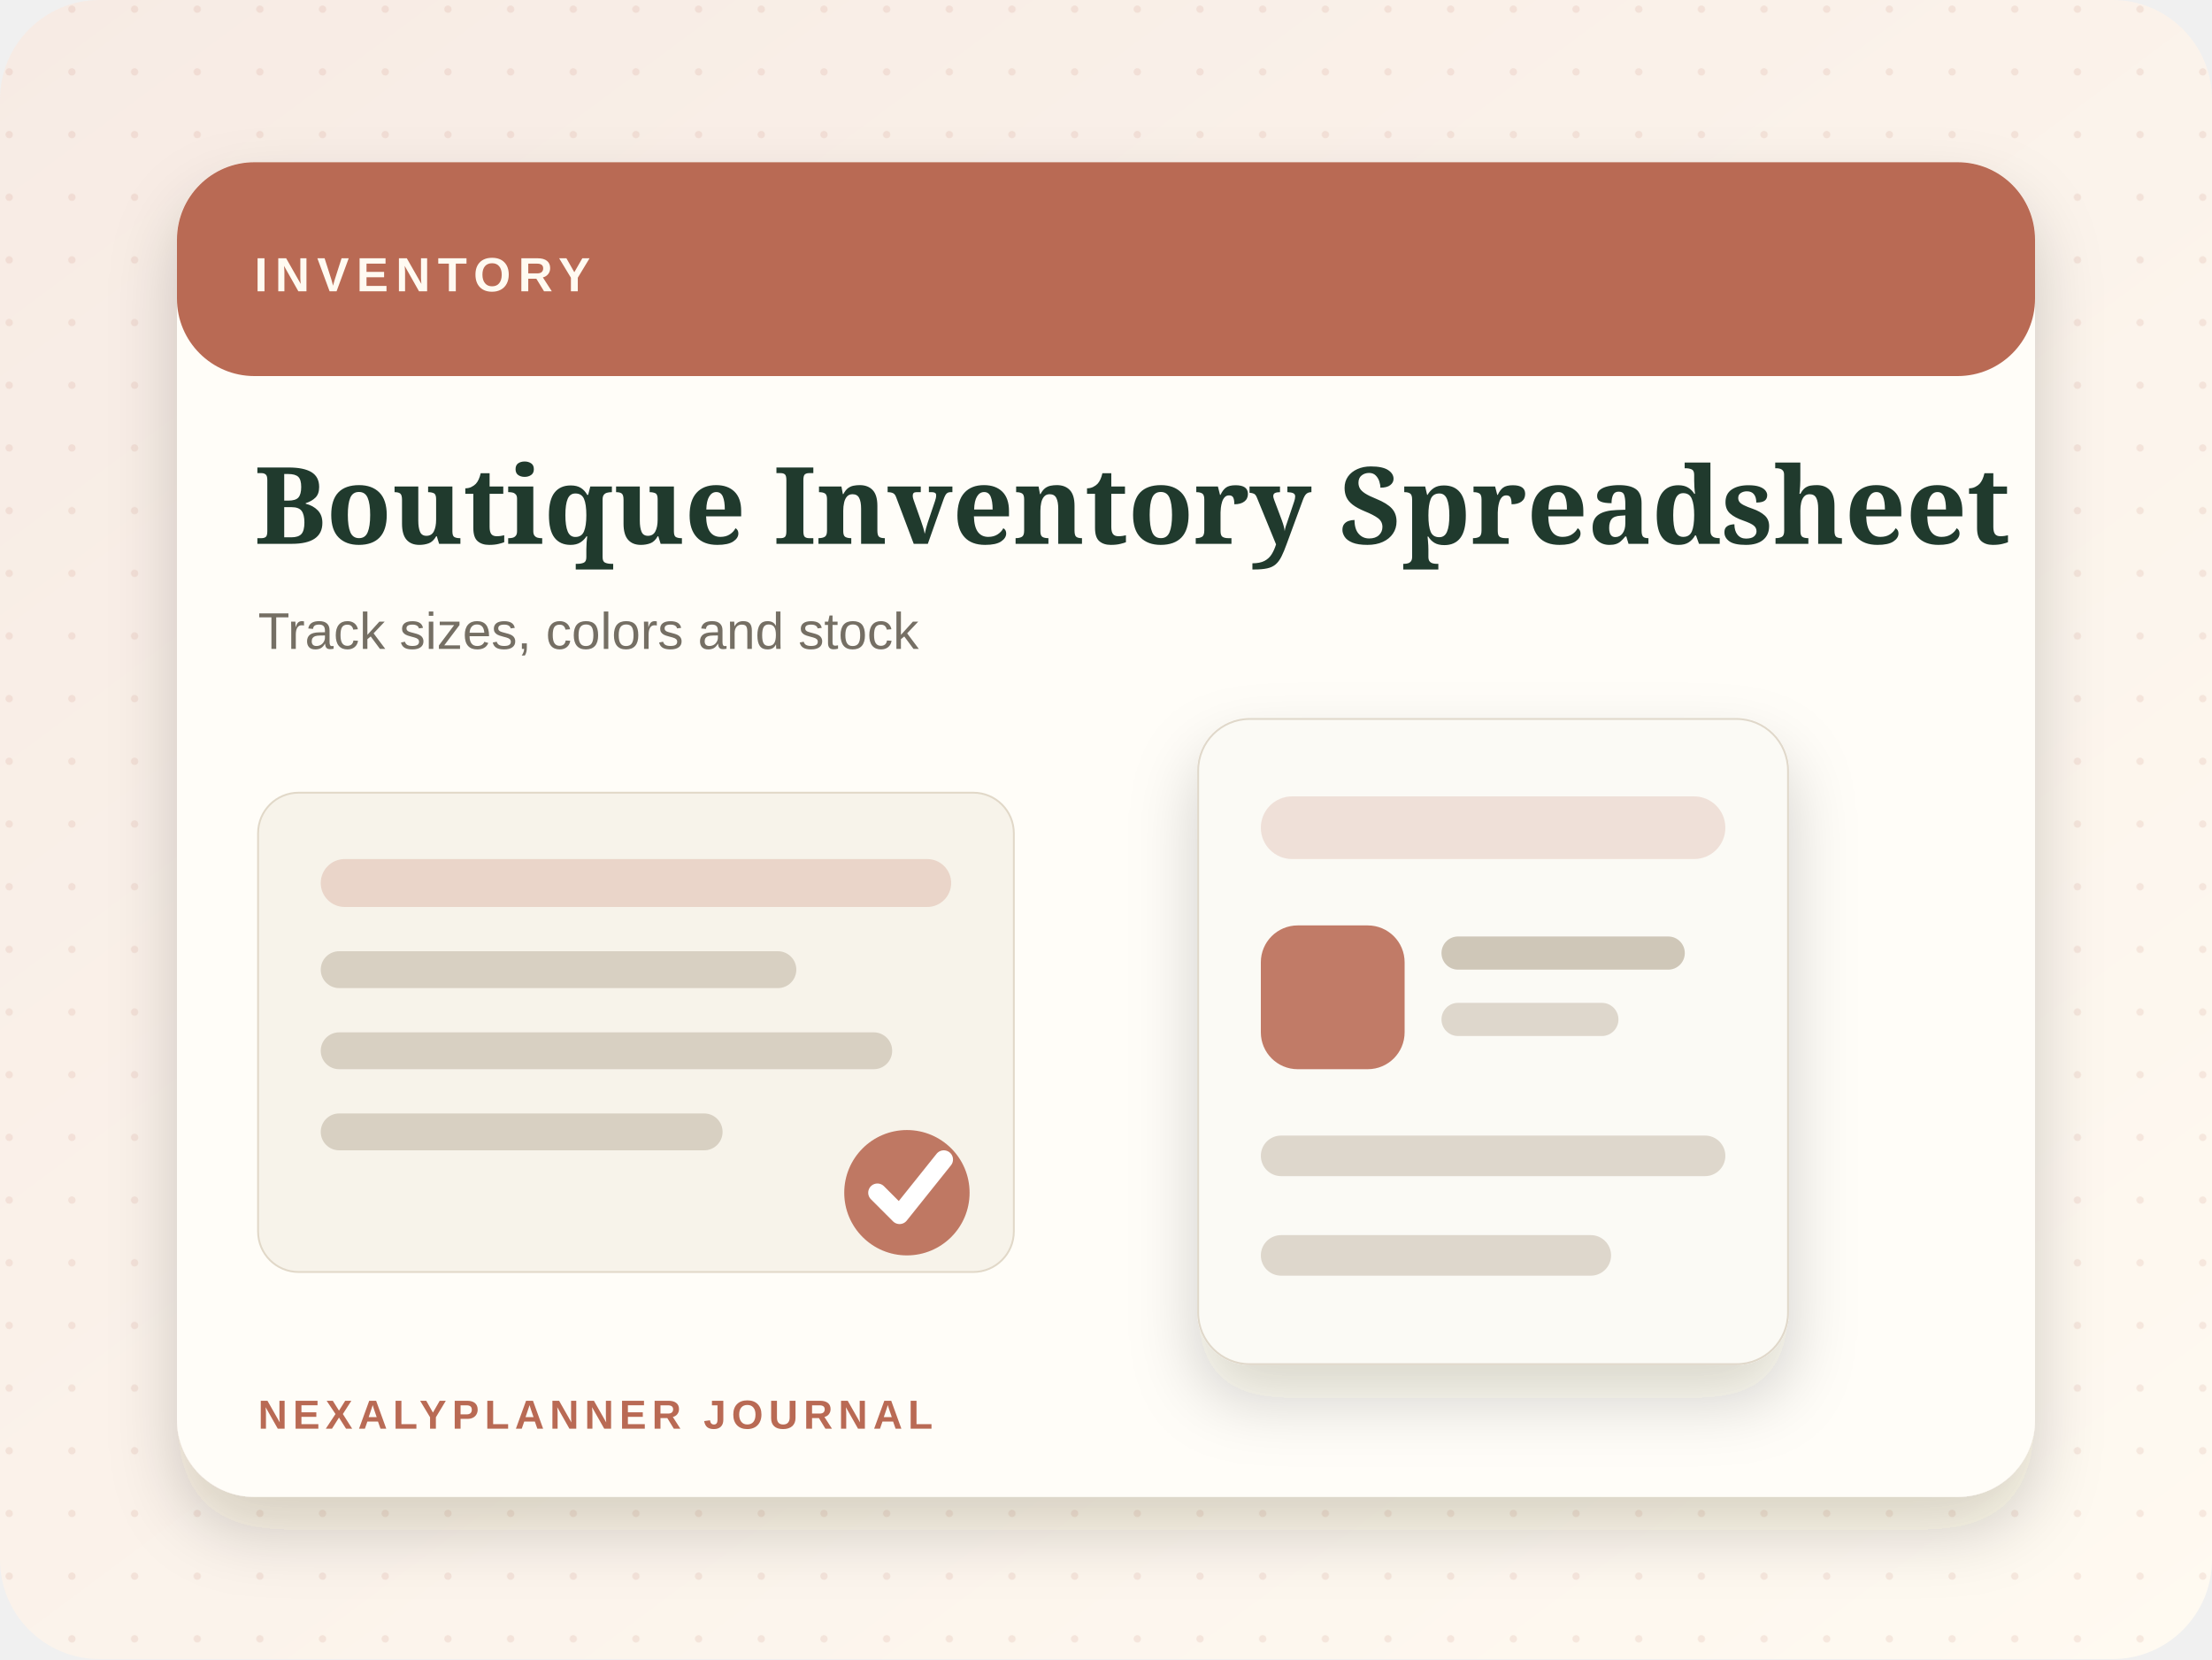
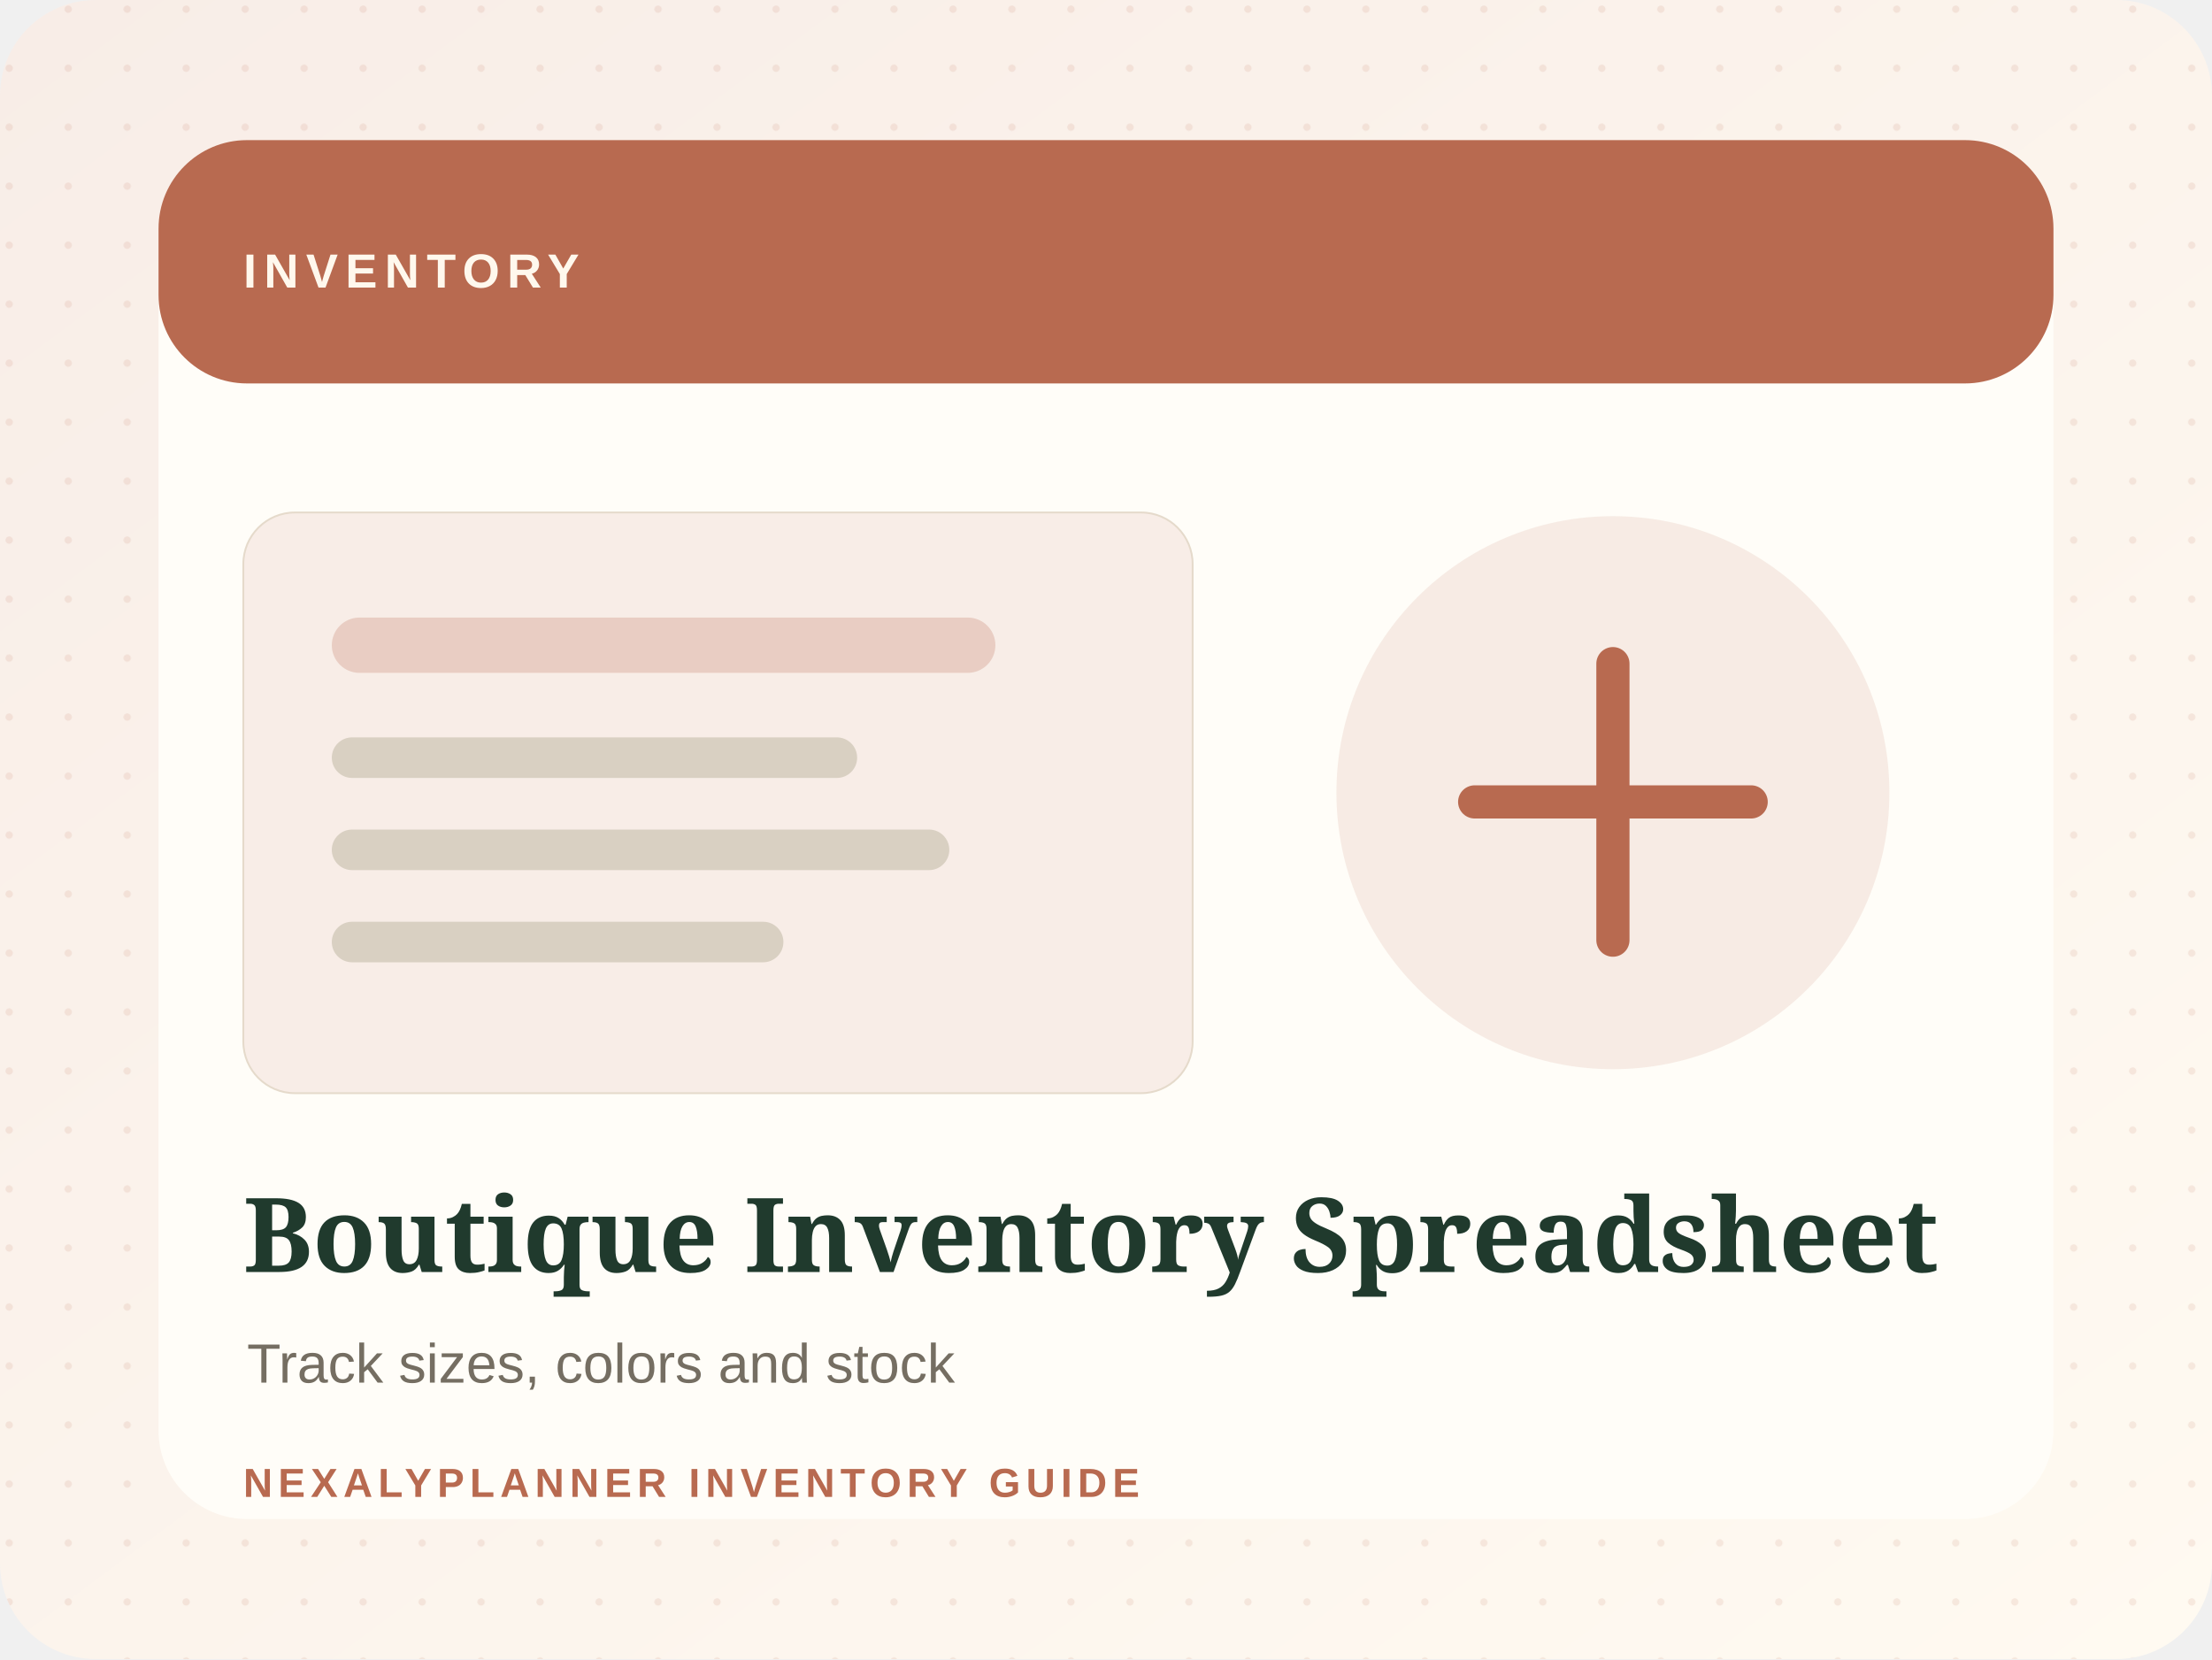
- <svg xmlns="http://www.w3.org/2000/svg" width="1200" height="900" viewBox="0 0 1200 900" role="img" aria-label="Boutique Inventory Spreadsheet">
+ <svg xmlns="http://www.w3.org/2000/svg" width="1200" height="900" viewBox="0 0 1200 900" role="img" aria-label="Boutique Inventory Spreadsheet - Track sizes, colors and stock">
  <defs>
    <linearGradient id="g" x1="0" y1="0" x2="1" y2="1">
-       <stop offset="0" stop-color="#f7ebe4" />
+       <stop offset="0" stop-color="#f8ede7" />
      <stop offset="1" stop-color="#fffaf1" />
    </linearGradient>
-     <filter id="shadow" x="-20%" y="-20%" width="140%" height="140%">
-       <feDropShadow dx="0" dy="18" stdDeviation="18" flood-color="#2a1c13" flood-opacity=".18" />
-     </filter>
-     <pattern id="dots" width="34" height="34" patternUnits="userSpaceOnUse">
-       <circle cx="5" cy="5" r="2" fill="#b96a54" opacity=".12" />
+     <pattern id="dots" width="32" height="32" patternUnits="userSpaceOnUse">
+       <circle cx="5" cy="5" r="2" fill="#b86a50" opacity=".12" />
    </pattern>
  </defs>
-   <rect width="1200" height="900" rx="54" fill="url(#g)" />
-   <rect width="1200" height="900" rx="54" fill="url(#dots)" />
-   <rect x="96" y="88" width="1008" height="724" rx="42" fill="#fffdf8" filter="url(#shadow)" />
-   <rect x="96" y="88" width="1008" height="116" rx="42" fill="#b96a54" />
-   <text x="138" y="158" fill="#fffaf1" font-family="Arial, Helvetica, sans-serif" font-size="26" font-weight="700" letter-spacing="4">INVENTORY</text>
-   <text x="138" y="295" fill="#203a2d" font-family="Georgia, serif" font-size="58" font-weight="700">Boutique Inventory Spreadsheet</text>
-   <text x="140" y="352" fill="#756f64" font-family="Arial, Helvetica, sans-serif" font-size="28">Track sizes, colors and stock</text>
-   <g transform="translate(140 430)">
-     <rect x="0" y="0" width="410" height="260" rx="22" fill="#f7f3ea" stroke="#e1d8c8" />
-     <rect x="34" y="36" width="342" height="26" rx="13" fill="#b96a54" opacity=".22" />
-     <rect x="34" y="86" width="258" height="20" rx="10" fill="#d8d0c2" />
-     <rect x="34" y="130" width="310" height="20" rx="10" fill="#d8d0c2" />
-     <rect x="34" y="174" width="218" height="20" rx="10" fill="#d8d0c2" />
-     <circle cx="352" cy="217" r="34" fill="#b96a54" opacity=".9" />
-     <path d="M336 217l12 12 24-30" fill="none" stroke="#fff" stroke-width="10" stroke-linecap="round" stroke-linejoin="round" />
-   </g>
-   <g transform="translate(650 390)">
-     <rect x="0" y="0" width="320" height="350" rx="28" fill="#fbfaf5" stroke="#e0d8ca" filter="url(#shadow)" />
-     <rect x="34" y="42" width="252" height="34" rx="17" fill="#b96a54" opacity=".18" />
-     <rect x="34" y="112" width="78" height="78" rx="20" fill="#b96a54" opacity=".88" />
-     <rect x="132" y="118" width="132" height="18" rx="9" fill="#cfc7b8" />
-     <rect x="132" y="154" width="96" height="18" rx="9" fill="#ded7cc" />
-     <rect x="34" y="226" width="252" height="22" rx="11" fill="#ded7cc" />
-     <rect x="34" y="280" width="190" height="22" rx="11" fill="#ded7cc" />
-   </g>
-   <text x="140" y="775" fill="#b96a54" font-family="Arial, Helvetica, sans-serif" font-size="22" font-weight="700" letter-spacing="3">NEXALYPLANNER JOURNAL</text>
+   <rect width="1200" height="900" rx="52" fill="url(#g)" />
+   <rect width="1200" height="900" rx="52" fill="url(#dots)" />
+   <rect x="86" y="76" width="1028" height="748" rx="48" fill="#fffdf8" />
+   <rect x="86" y="76" width="1028" height="132" rx="48" fill="#b86a50" />
+   <text x="132" y="156" fill="#fff8ed" font-family="Arial" font-size="26" font-weight="700" letter-spacing="4">INVENTORY</text>
+   <rect x="132" y="278" width="515" height="315" rx="28" fill="#f8ede7" stroke="#e5dacb" />
+   <rect x="180" y="335" width="360" height="30" rx="15" fill="#b86a50" opacity=".24" />
+   <rect x="180" y="400" width="285" height="22" rx="11" fill="#d9d0c2" />
+   <rect x="180" y="450" width="335" height="22" rx="11" fill="#d9d0c2" />
+   <rect x="180" y="500" width="245" height="22" rx="11" fill="#d9d0c2" />
+   <circle cx="875" cy="430" r="150" fill="#b86a50" opacity=".12" />
+   <path d="M800 435h150M875 360v150" stroke="#b86a50" stroke-width="18" stroke-linecap="round" />
+   <text x="132" y="690" fill="#203a2d" font-family="Georgia,serif" font-size="56" font-weight="700">Boutique Inventory Spreadsheet</text>
+   <text x="134" y="750" fill="#756e62" font-family="Arial" font-size="30">Track sizes, colors and stock</text>
+   <text x="132" y="812" fill="#b86a50" font-family="Arial" font-size="22" font-weight="700" letter-spacing="3">NEXALYPLANNER INVENTORY GUIDE</text>
</svg>
